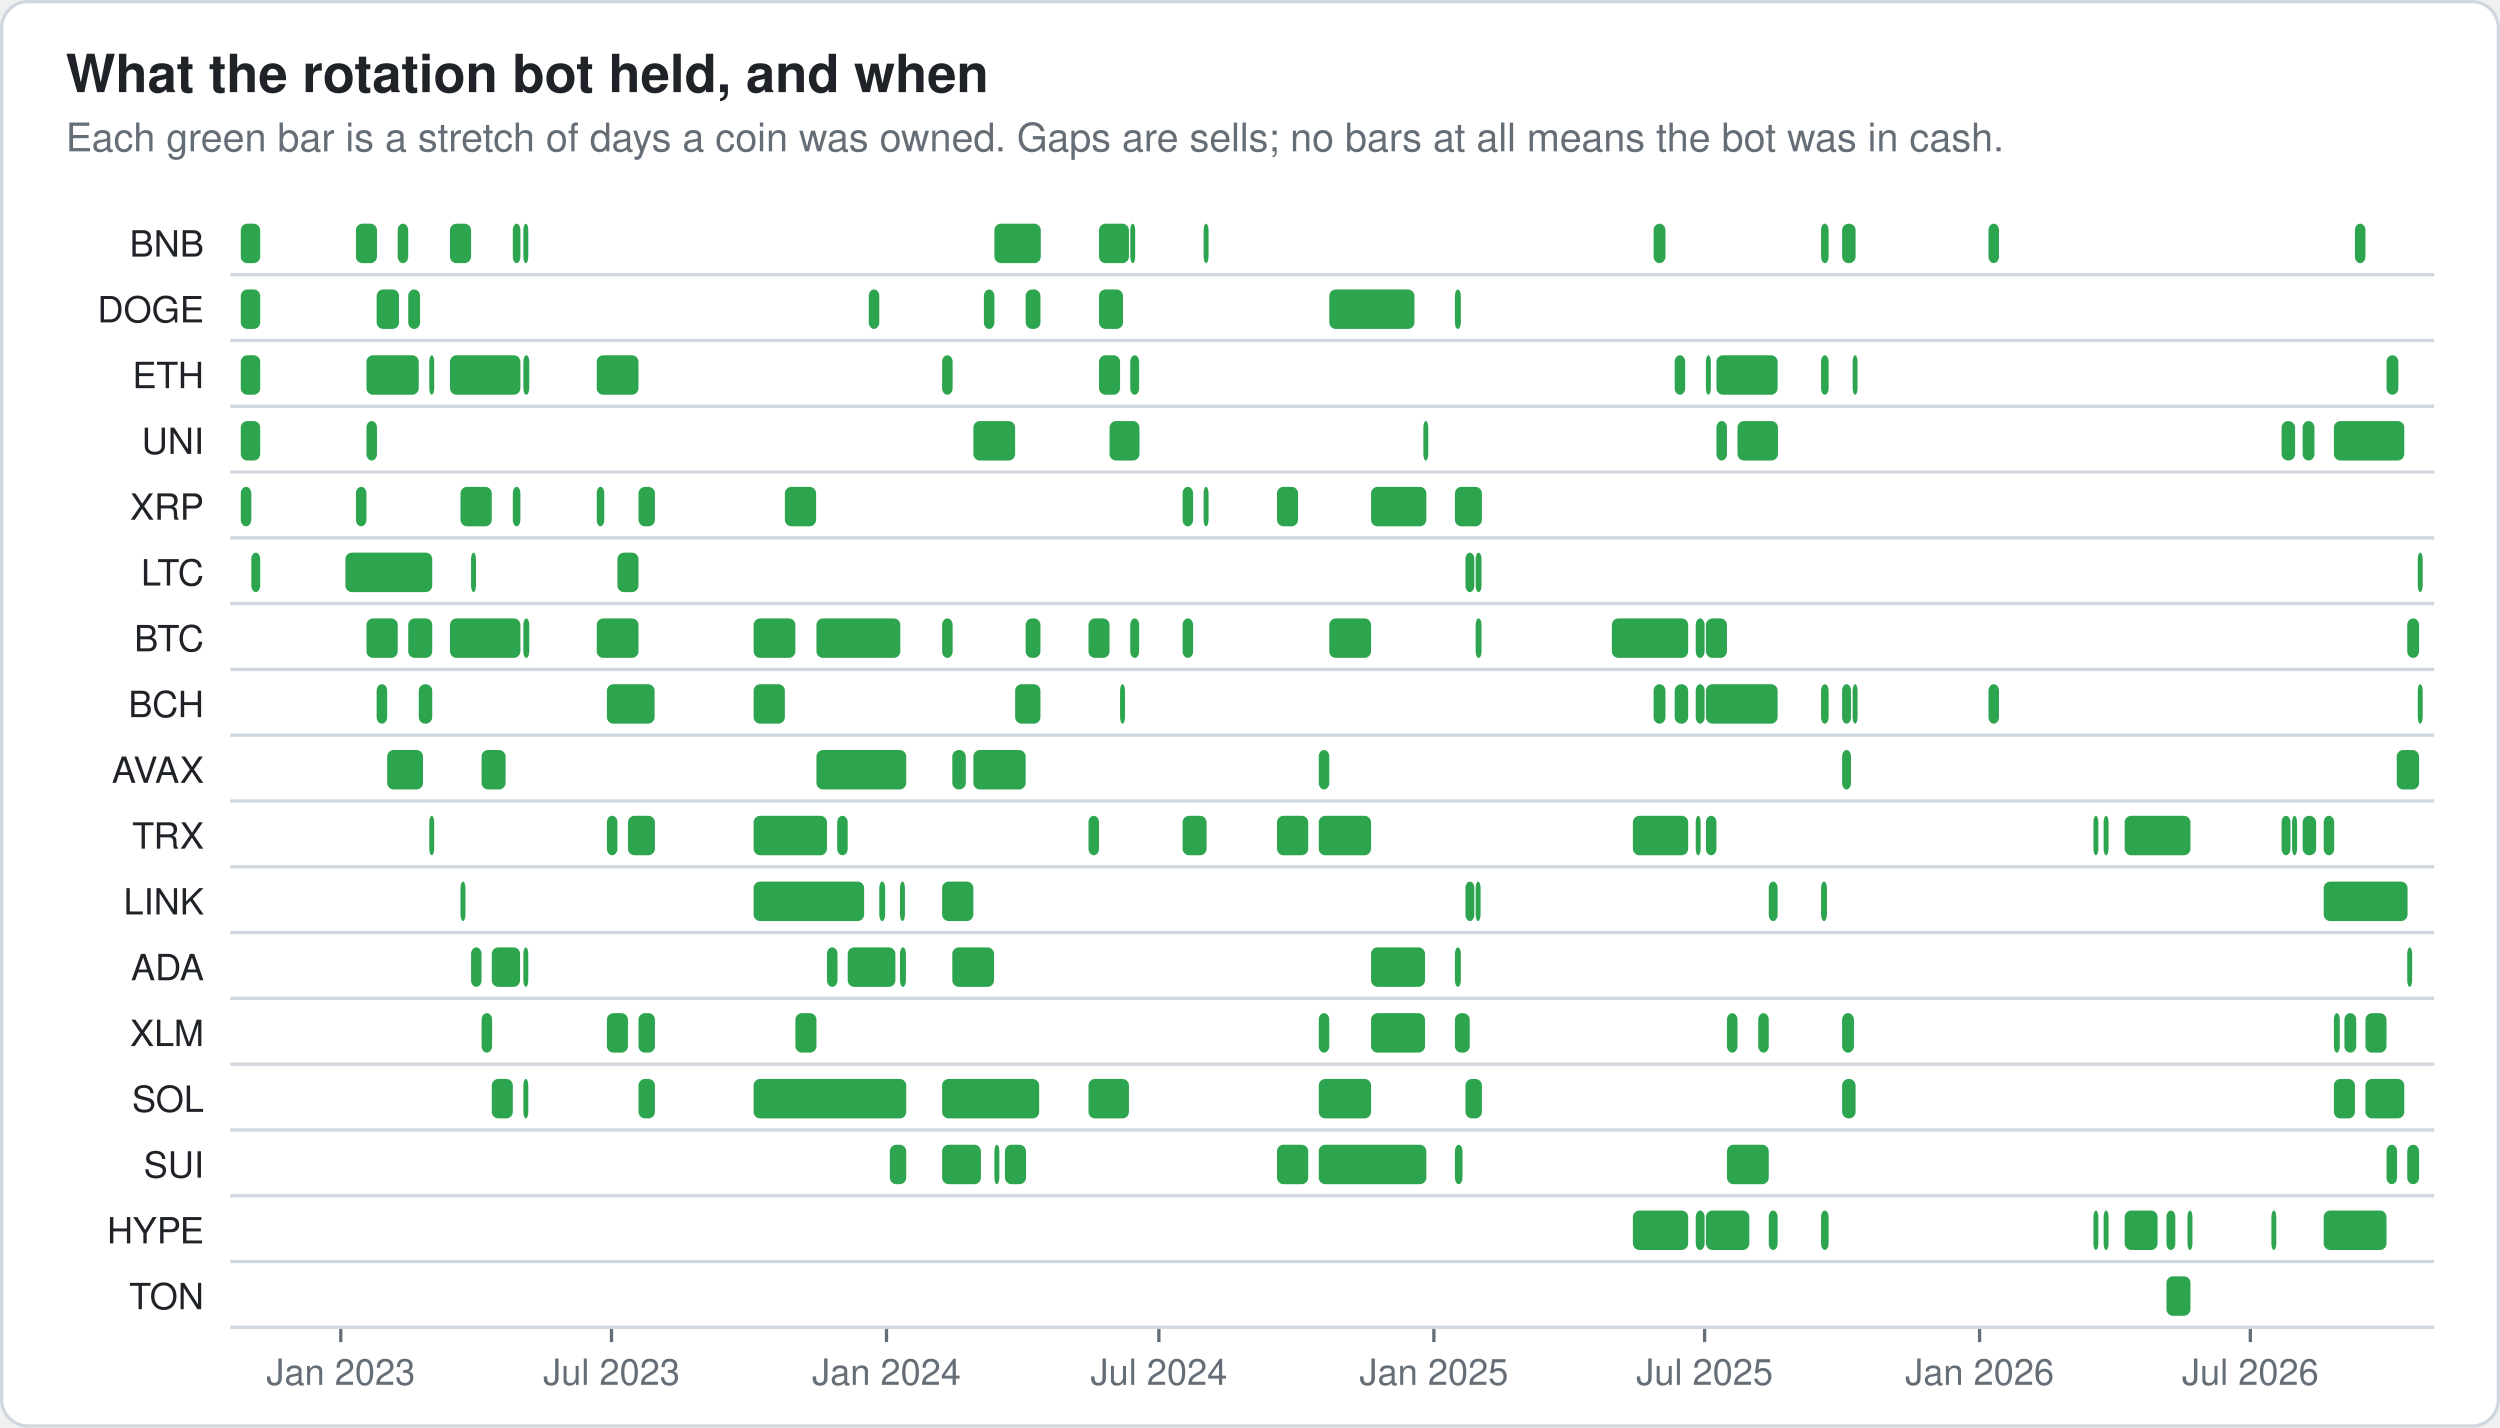
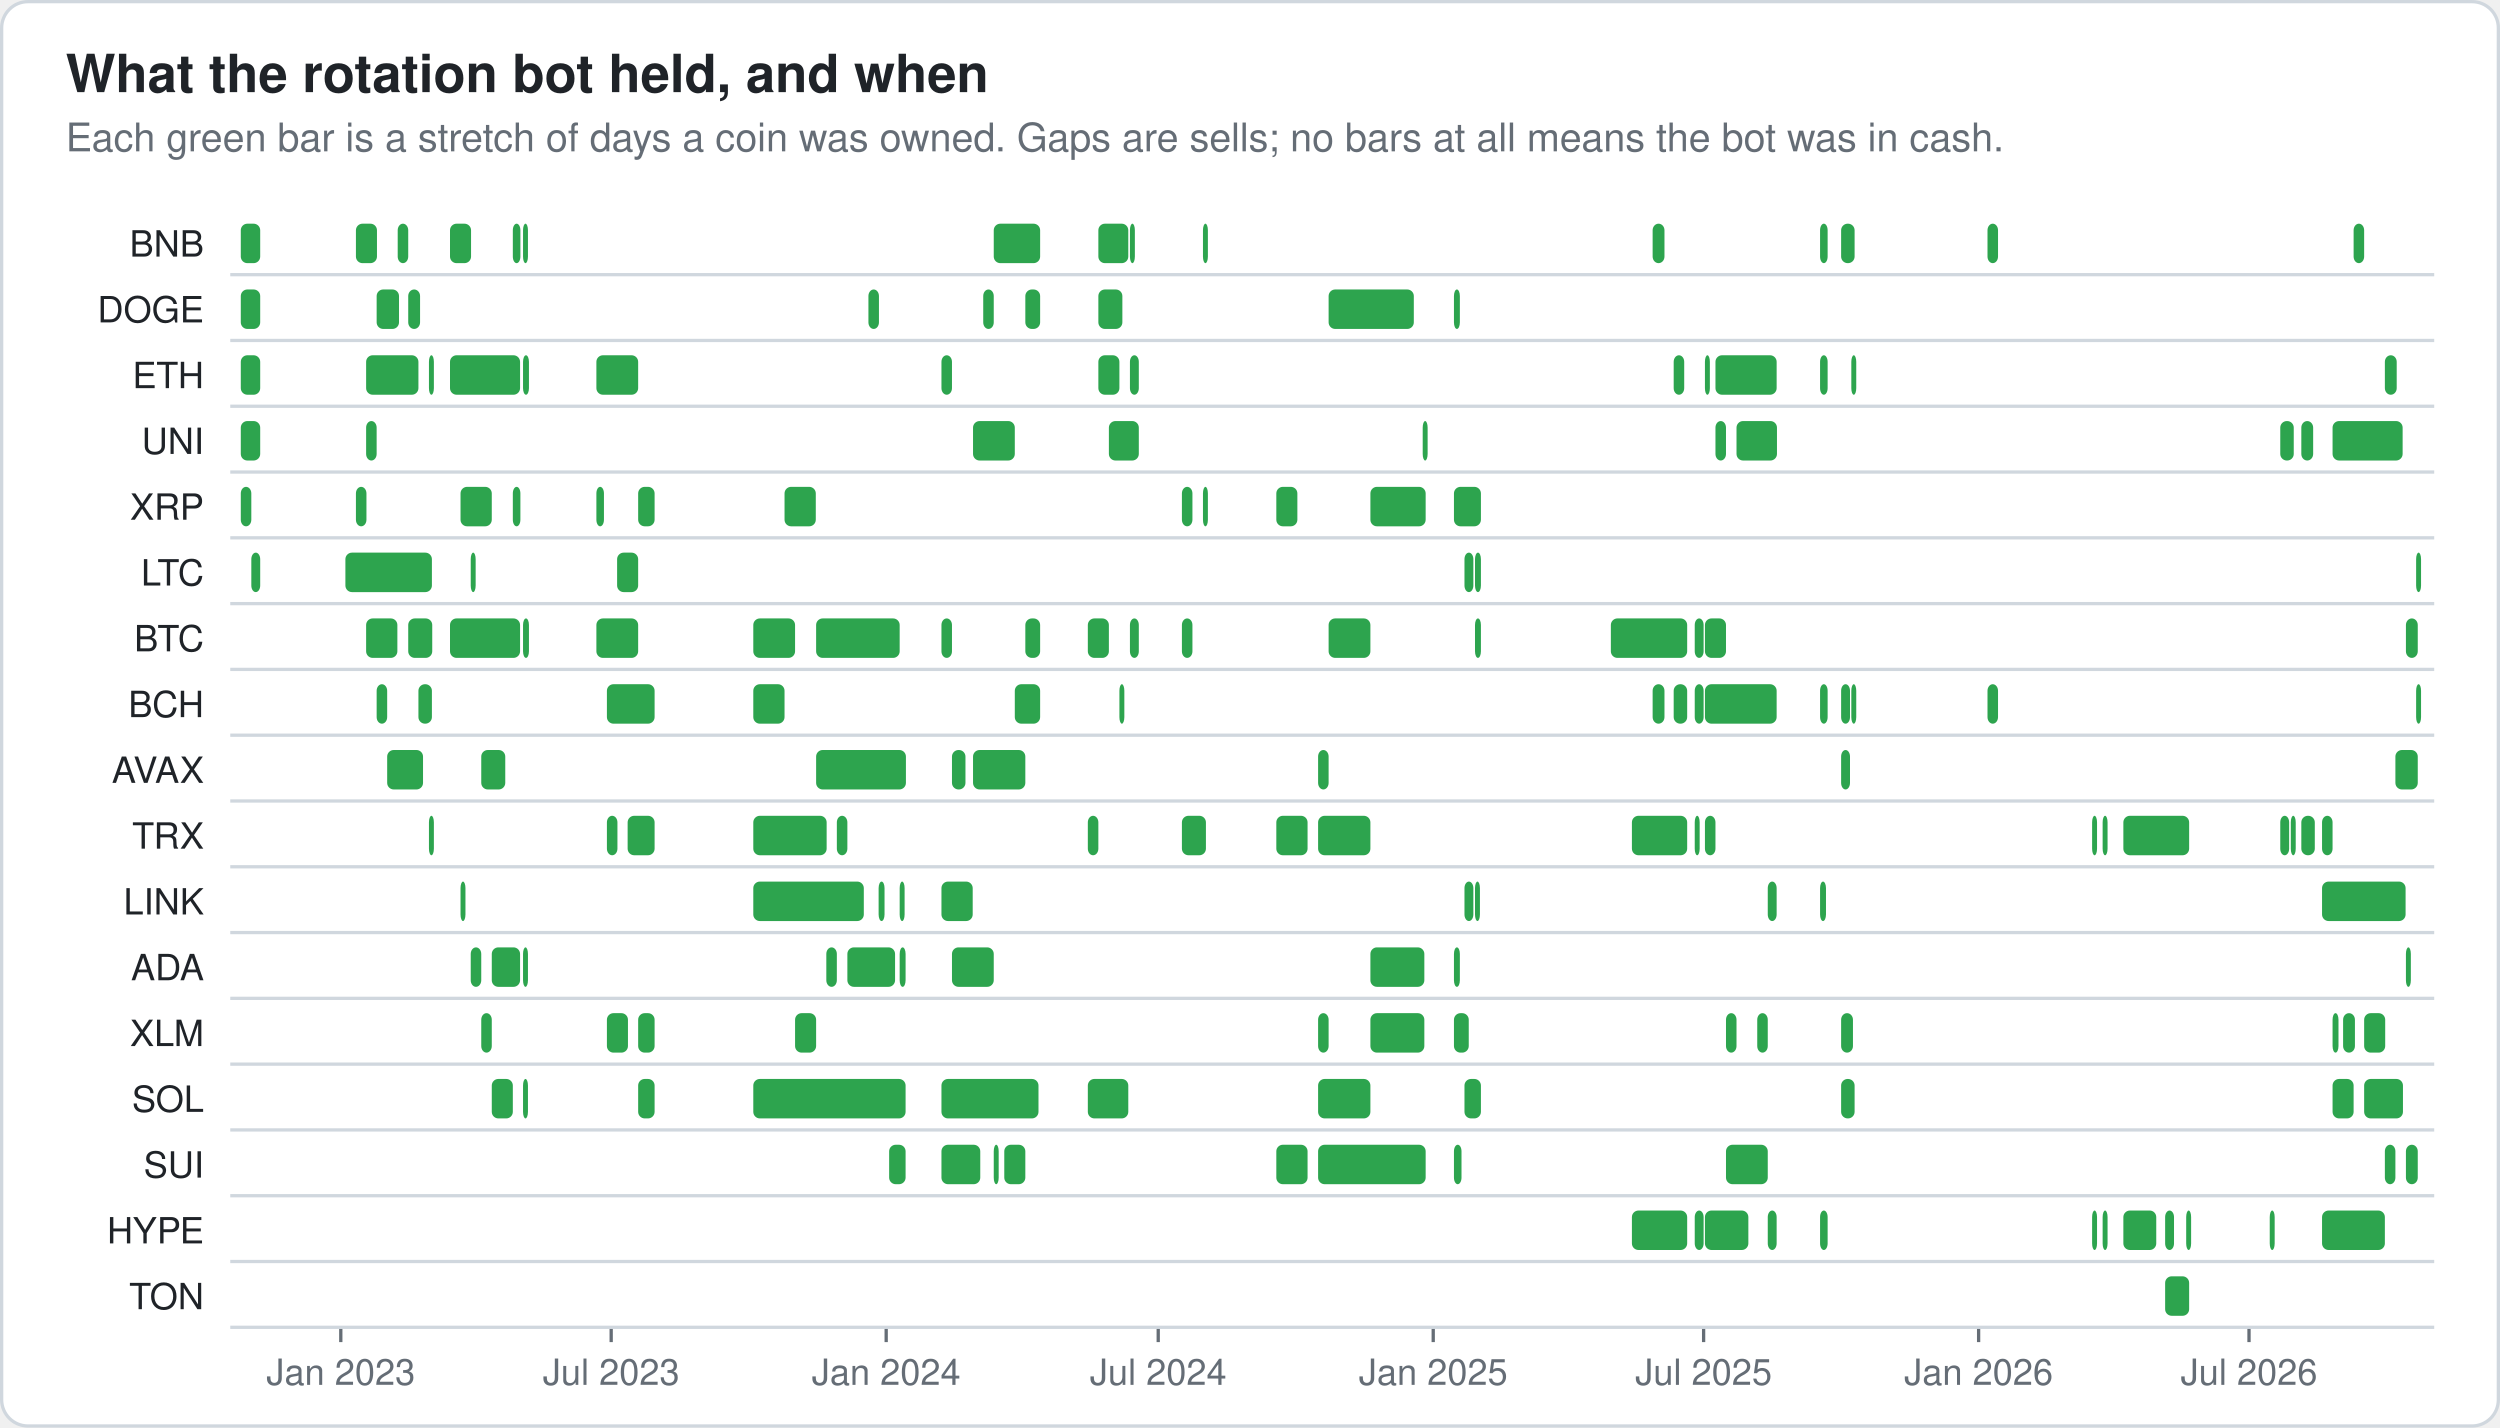
<svg xmlns="http://www.w3.org/2000/svg" width="760" height="434" viewBox="0 0 760 434" font-family="Helvetica, Arial, sans-serif">
  <rect x="0.5" y="0.5" width="759" height="433" rx="8" fill="#ffffff" stroke="#d0d7de" />
  <text x="20" y="28" font-size="16" font-weight="bold" fill="#1f2328">What the rotation bot held, and when</text>
  <text x="20" y="46" font-size="12" fill="#656d76">Each green bar is a stretch of days a coin was owned. Gaps are sells; no bars at all means the bot was in cash.</text>
  <text x="62" y="78" font-size="11" text-anchor="end" fill="#1f2328">BNB</text>
  <line x1="70" y1="83.5" x2="740" y2="83.5" stroke="#d0d7de" />
  <rect x="73.2" y="68" width="5.9" height="12" rx="2" fill="#2da44e" />
  <rect x="108.2" y="68" width="6.4" height="12" rx="2" fill="#2da44e" />
  <rect x="120.9" y="68" width="3.2" height="12" rx="2" fill="#2da44e" />
  <rect x="136.8" y="68" width="6.4" height="12" rx="2" fill="#2da44e" />
  <rect x="155.9" y="68" width="2.3" height="12" rx="2" fill="#2da44e" />
-   <rect x="159.1" y="68" width="1.5" height="12" rx="2" fill="#2da44e" />
-   <rect x="302.3" y="68" width="14.1" height="12" rx="2" fill="#2da44e" />
-   <rect x="334.1" y="68" width="9.1" height="12" rx="2" fill="#2da44e" />
-   <rect x="343.6" y="68" width="1.5" height="12" rx="2" fill="#2da44e" />
-   <rect x="365.9" y="68" width="1.5" height="12" rx="2" fill="#2da44e" />
-   <rect x="502.7" y="68" width="3.6" height="12" rx="2" fill="#2da44e" />
-   <rect x="553.6" y="68" width="2.3" height="12" rx="2" fill="#2da44e" />
-   <rect x="560.0" y="68" width="4.1" height="12" rx="2" fill="#2da44e" />
-   <rect x="604.5" y="68" width="3.2" height="12" rx="2" fill="#2da44e" />
-   <rect x="715.9" y="68" width="3.2" height="12" rx="2" fill="#2da44e" />
+   <rect x="159.0" y="68" width="1.5" height="12" rx="2" fill="#2da44e" />
+   <rect x="302.1" y="68" width="14.1" height="12" rx="2" fill="#2da44e" />
+   <rect x="333.9" y="68" width="9.1" height="12" rx="2" fill="#2da44e" />
+   <rect x="343.5" y="68" width="1.5" height="12" rx="2" fill="#2da44e" />
+   <rect x="365.7" y="68" width="1.5" height="12" rx="2" fill="#2da44e" />
+   <rect x="502.4" y="68" width="3.6" height="12" rx="2" fill="#2da44e" />
+   <rect x="553.3" y="68" width="2.3" height="12" rx="2" fill="#2da44e" />
+   <rect x="559.7" y="68" width="4.1" height="12" rx="2" fill="#2da44e" />
+   <rect x="604.2" y="68" width="3.2" height="12" rx="2" fill="#2da44e" />
+   <rect x="715.5" y="68" width="3.2" height="12" rx="2" fill="#2da44e" />
  <text x="62" y="98" font-size="11" text-anchor="end" fill="#1f2328">DOGE</text>
  <line x1="70" y1="103.5" x2="740" y2="103.5" stroke="#d0d7de" />
  <rect x="73.2" y="88" width="5.9" height="12" rx="2" fill="#2da44e" />
  <rect x="114.5" y="88" width="6.8" height="12" rx="2" fill="#2da44e" />
  <rect x="124.1" y="88" width="3.6" height="12" rx="2" fill="#2da44e" />
-   <rect x="264.1" y="88" width="3.2" height="12" rx="2" fill="#2da44e" />
-   <rect x="299.1" y="88" width="3.2" height="12" rx="2" fill="#2da44e" />
-   <rect x="311.8" y="88" width="4.5" height="12" rx="2" fill="#2da44e" />
-   <rect x="334.1" y="88" width="7.3" height="12" rx="2" fill="#2da44e" />
-   <rect x="404.1" y="88" width="25.9" height="12" rx="2" fill="#2da44e" />
-   <rect x="442.3" y="88" width="1.8" height="12" rx="2" fill="#2da44e" />
+   <rect x="264.0" y="88" width="3.2" height="12" rx="2" fill="#2da44e" />
+   <rect x="298.9" y="88" width="3.2" height="12" rx="2" fill="#2da44e" />
+   <rect x="311.7" y="88" width="4.5" height="12" rx="2" fill="#2da44e" />
+   <rect x="333.9" y="88" width="7.3" height="12" rx="2" fill="#2da44e" />
+   <rect x="403.9" y="88" width="25.9" height="12" rx="2" fill="#2da44e" />
+   <rect x="442.0" y="88" width="1.8" height="12" rx="2" fill="#2da44e" />
  <text x="62" y="118" font-size="11" text-anchor="end" fill="#1f2328">ETH</text>
  <line x1="70" y1="123.5" x2="740" y2="123.5" stroke="#d0d7de" />
  <rect x="73.2" y="108" width="5.9" height="12" rx="2" fill="#2da44e" />
-   <rect x="111.4" y="108" width="15.9" height="12" rx="2" fill="#2da44e" />
-   <rect x="130.5" y="108" width="1.5" height="12" rx="2" fill="#2da44e" />
-   <rect x="136.8" y="108" width="21.4" height="12" rx="2" fill="#2da44e" />
-   <rect x="159.1" y="108" width="1.8" height="12" rx="2" fill="#2da44e" />
-   <rect x="181.4" y="108" width="12.7" height="12" rx="2" fill="#2da44e" />
-   <rect x="286.4" y="108" width="3.2" height="12" rx="2" fill="#2da44e" />
-   <rect x="334.1" y="108" width="6.4" height="12" rx="2" fill="#2da44e" />
-   <rect x="343.6" y="108" width="2.7" height="12" rx="2" fill="#2da44e" />
-   <rect x="509.1" y="108" width="3.2" height="12" rx="2" fill="#2da44e" />
-   <rect x="518.6" y="108" width="1.5" height="12" rx="2" fill="#2da44e" />
-   <rect x="521.8" y="108" width="18.6" height="12" rx="2" fill="#2da44e" />
-   <rect x="553.6" y="108" width="2.3" height="12" rx="2" fill="#2da44e" />
-   <rect x="563.2" y="108" width="1.5" height="12" rx="2" fill="#2da44e" />
-   <rect x="725.5" y="108" width="3.6" height="12" rx="2" fill="#2da44e" />
+   <rect x="111.3" y="108" width="15.9" height="12" rx="2" fill="#2da44e" />
+   <rect x="130.4" y="108" width="1.5" height="12" rx="2" fill="#2da44e" />
+   <rect x="136.8" y="108" width="21.3" height="12" rx="2" fill="#2da44e" />
+   <rect x="159.0" y="108" width="1.8" height="12" rx="2" fill="#2da44e" />
+   <rect x="181.3" y="108" width="12.7" height="12" rx="2" fill="#2da44e" />
+   <rect x="286.2" y="108" width="3.2" height="12" rx="2" fill="#2da44e" />
+   <rect x="333.9" y="108" width="6.4" height="12" rx="2" fill="#2da44e" />
+   <rect x="343.5" y="108" width="2.7" height="12" rx="2" fill="#2da44e" />
+   <rect x="508.8" y="108" width="3.2" height="12" rx="2" fill="#2da44e" />
+   <rect x="518.3" y="108" width="1.5" height="12" rx="2" fill="#2da44e" />
+   <rect x="521.5" y="108" width="18.6" height="12" rx="2" fill="#2da44e" />
+   <rect x="553.3" y="108" width="2.3" height="12" rx="2" fill="#2da44e" />
+   <rect x="562.8" y="108" width="1.5" height="12" rx="2" fill="#2da44e" />
+   <rect x="725.0" y="108" width="3.6" height="12" rx="2" fill="#2da44e" />
  <text x="62" y="138" font-size="11" text-anchor="end" fill="#1f2328">UNI</text>
  <line x1="70" y1="143.5" x2="740" y2="143.5" stroke="#d0d7de" />
  <rect x="73.2" y="128" width="5.9" height="12" rx="2" fill="#2da44e" />
-   <rect x="111.4" y="128" width="3.2" height="12" rx="2" fill="#2da44e" />
-   <rect x="295.9" y="128" width="12.7" height="12" rx="2" fill="#2da44e" />
-   <rect x="337.3" y="128" width="9.1" height="12" rx="2" fill="#2da44e" />
-   <rect x="432.7" y="128" width="1.5" height="12" rx="2" fill="#2da44e" />
-   <rect x="521.8" y="128" width="3.2" height="12" rx="2" fill="#2da44e" />
-   <rect x="528.2" y="128" width="12.3" height="12" rx="2" fill="#2da44e" />
-   <rect x="693.6" y="128" width="4.1" height="12" rx="2" fill="#2da44e" />
-   <rect x="700.0" y="128" width="3.6" height="12" rx="2" fill="#2da44e" />
-   <rect x="709.5" y="128" width="21.4" height="12" rx="2" fill="#2da44e" />
+   <rect x="111.3" y="128" width="3.2" height="12" rx="2" fill="#2da44e" />
+   <rect x="295.8" y="128" width="12.7" height="12" rx="2" fill="#2da44e" />
+   <rect x="337.1" y="128" width="9.1" height="12" rx="2" fill="#2da44e" />
+   <rect x="432.5" y="128" width="1.5" height="12" rx="2" fill="#2da44e" />
+   <rect x="521.5" y="128" width="3.2" height="12" rx="2" fill="#2da44e" />
+   <rect x="527.9" y="128" width="12.3" height="12" rx="2" fill="#2da44e" />
+   <rect x="693.2" y="128" width="4.1" height="12" rx="2" fill="#2da44e" />
+   <rect x="699.6" y="128" width="3.6" height="12" rx="2" fill="#2da44e" />
+   <rect x="709.1" y="128" width="21.3" height="12" rx="2" fill="#2da44e" />
  <text x="62" y="158" font-size="11" text-anchor="end" fill="#1f2328">XRP</text>
  <line x1="70" y1="163.5" x2="740" y2="163.5" stroke="#d0d7de" />
  <rect x="73.2" y="148" width="3.2" height="12" rx="2" fill="#2da44e" />
  <rect x="108.2" y="148" width="3.2" height="12" rx="2" fill="#2da44e" />
  <rect x="140.0" y="148" width="9.5" height="12" rx="2" fill="#2da44e" />
  <rect x="155.9" y="148" width="2.3" height="12" rx="2" fill="#2da44e" />
-   <rect x="181.4" y="148" width="2.3" height="12" rx="2" fill="#2da44e" />
-   <rect x="194.1" y="148" width="5.0" height="12" rx="2" fill="#2da44e" />
-   <rect x="238.6" y="148" width="9.5" height="12" rx="2" fill="#2da44e" />
-   <rect x="359.5" y="148" width="3.2" height="12" rx="2" fill="#2da44e" />
-   <rect x="365.9" y="148" width="1.5" height="12" rx="2" fill="#2da44e" />
-   <rect x="388.2" y="148" width="6.4" height="12" rx="2" fill="#2da44e" />
-   <rect x="416.8" y="148" width="16.8" height="12" rx="2" fill="#2da44e" />
-   <rect x="442.3" y="148" width="8.2" height="12" rx="2" fill="#2da44e" />
+   <rect x="181.3" y="148" width="2.3" height="12" rx="2" fill="#2da44e" />
+   <rect x="194.0" y="148" width="5.0" height="12" rx="2" fill="#2da44e" />
+   <rect x="238.5" y="148" width="9.5" height="12" rx="2" fill="#2da44e" />
+   <rect x="359.3" y="148" width="3.2" height="12" rx="2" fill="#2da44e" />
+   <rect x="365.7" y="148" width="1.5" height="12" rx="2" fill="#2da44e" />
+   <rect x="388.0" y="148" width="6.4" height="12" rx="2" fill="#2da44e" />
+   <rect x="416.6" y="148" width="16.8" height="12" rx="2" fill="#2da44e" />
+   <rect x="442.0" y="148" width="8.2" height="12" rx="2" fill="#2da44e" />
  <text x="62" y="178" font-size="11" text-anchor="end" fill="#1f2328">LTC</text>
  <line x1="70" y1="183.5" x2="740" y2="183.5" stroke="#d0d7de" />
  <rect x="76.4" y="168" width="2.7" height="12" rx="2" fill="#2da44e" />
-   <rect x="105.0" y="168" width="26.4" height="12" rx="2" fill="#2da44e" />
-   <rect x="143.2" y="168" width="1.5" height="12" rx="2" fill="#2da44e" />
-   <rect x="187.7" y="168" width="6.4" height="12" rx="2" fill="#2da44e" />
-   <rect x="445.5" y="168" width="2.7" height="12" rx="2" fill="#2da44e" />
-   <rect x="448.6" y="168" width="1.8" height="12" rx="2" fill="#2da44e" />
-   <rect x="735.0" y="168" width="1.5" height="12" rx="2" fill="#2da44e" />
+   <rect x="105.0" y="168" width="26.3" height="12" rx="2" fill="#2da44e" />
+   <rect x="143.1" y="168" width="1.5" height="12" rx="2" fill="#2da44e" />
+   <rect x="187.6" y="168" width="6.4" height="12" rx="2" fill="#2da44e" />
+   <rect x="445.2" y="168" width="2.7" height="12" rx="2" fill="#2da44e" />
+   <rect x="448.4" y="168" width="1.8" height="12" rx="2" fill="#2da44e" />
+   <rect x="734.5" y="168" width="1.5" height="12" rx="2" fill="#2da44e" />
  <text x="62" y="198" font-size="11" text-anchor="end" fill="#1f2328">BTC</text>
  <line x1="70" y1="203.5" x2="740" y2="203.5" stroke="#d0d7de" />
-   <rect x="111.4" y="188" width="9.5" height="12" rx="2" fill="#2da44e" />
+   <rect x="111.3" y="188" width="9.5" height="12" rx="2" fill="#2da44e" />
  <rect x="124.1" y="188" width="7.3" height="12" rx="2" fill="#2da44e" />
-   <rect x="136.8" y="188" width="21.4" height="12" rx="2" fill="#2da44e" />
-   <rect x="159.1" y="188" width="1.8" height="12" rx="2" fill="#2da44e" />
-   <rect x="181.4" y="188" width="12.7" height="12" rx="2" fill="#2da44e" />
-   <rect x="229.1" y="188" width="12.7" height="12" rx="2" fill="#2da44e" />
-   <rect x="248.2" y="188" width="25.5" height="12" rx="2" fill="#2da44e" />
-   <rect x="286.4" y="188" width="3.2" height="12" rx="2" fill="#2da44e" />
-   <rect x="311.8" y="188" width="4.5" height="12" rx="2" fill="#2da44e" />
-   <rect x="330.9" y="188" width="6.4" height="12" rx="2" fill="#2da44e" />
-   <rect x="343.6" y="188" width="2.7" height="12" rx="2" fill="#2da44e" />
-   <rect x="359.5" y="188" width="3.2" height="12" rx="2" fill="#2da44e" />
-   <rect x="404.1" y="188" width="12.7" height="12" rx="2" fill="#2da44e" />
-   <rect x="448.6" y="188" width="1.8" height="12" rx="2" fill="#2da44e" />
-   <rect x="490.0" y="188" width="23.2" height="12" rx="2" fill="#2da44e" />
-   <rect x="515.5" y="188" width="2.7" height="12" rx="2" fill="#2da44e" />
-   <rect x="518.6" y="188" width="6.4" height="12" rx="2" fill="#2da44e" />
-   <rect x="731.8" y="188" width="3.6" height="12" rx="2" fill="#2da44e" />
+   <rect x="136.8" y="188" width="21.3" height="12" rx="2" fill="#2da44e" />
+   <rect x="159.0" y="188" width="1.8" height="12" rx="2" fill="#2da44e" />
+   <rect x="181.3" y="188" width="12.7" height="12" rx="2" fill="#2da44e" />
+   <rect x="229.0" y="188" width="12.7" height="12" rx="2" fill="#2da44e" />
+   <rect x="248.1" y="188" width="25.4" height="12" rx="2" fill="#2da44e" />
+   <rect x="286.2" y="188" width="3.2" height="12" rx="2" fill="#2da44e" />
+   <rect x="311.7" y="188" width="4.5" height="12" rx="2" fill="#2da44e" />
+   <rect x="330.7" y="188" width="6.4" height="12" rx="2" fill="#2da44e" />
+   <rect x="343.5" y="188" width="2.7" height="12" rx="2" fill="#2da44e" />
+   <rect x="359.3" y="188" width="3.2" height="12" rx="2" fill="#2da44e" />
+   <rect x="403.9" y="188" width="12.7" height="12" rx="2" fill="#2da44e" />
+   <rect x="448.4" y="188" width="1.8" height="12" rx="2" fill="#2da44e" />
+   <rect x="489.7" y="188" width="23.2" height="12" rx="2" fill="#2da44e" />
+   <rect x="515.2" y="188" width="2.7" height="12" rx="2" fill="#2da44e" />
+   <rect x="518.3" y="188" width="6.4" height="12" rx="2" fill="#2da44e" />
+   <rect x="731.4" y="188" width="3.6" height="12" rx="2" fill="#2da44e" />
  <text x="62" y="218" font-size="11" text-anchor="end" fill="#1f2328">BCH</text>
  <line x1="70" y1="223.5" x2="740" y2="223.5" stroke="#d0d7de" />
  <rect x="114.5" y="208" width="3.2" height="12" rx="2" fill="#2da44e" />
-   <rect x="127.3" y="208" width="4.1" height="12" rx="2" fill="#2da44e" />
+   <rect x="127.2" y="208" width="4.1" height="12" rx="2" fill="#2da44e" />
  <rect x="184.5" y="208" width="14.5" height="12" rx="2" fill="#2da44e" />
-   <rect x="229.1" y="208" width="9.5" height="12" rx="2" fill="#2da44e" />
-   <rect x="308.6" y="208" width="7.7" height="12" rx="2" fill="#2da44e" />
-   <rect x="340.5" y="208" width="1.5" height="12" rx="2" fill="#2da44e" />
-   <rect x="502.7" y="208" width="3.6" height="12" rx="2" fill="#2da44e" />
-   <rect x="509.1" y="208" width="4.1" height="12" rx="2" fill="#2da44e" />
-   <rect x="515.5" y="208" width="2.7" height="12" rx="2" fill="#2da44e" />
-   <rect x="518.6" y="208" width="21.8" height="12" rx="2" fill="#2da44e" />
-   <rect x="553.6" y="208" width="2.3" height="12" rx="2" fill="#2da44e" />
-   <rect x="560.0" y="208" width="2.7" height="12" rx="2" fill="#2da44e" />
-   <rect x="563.2" y="208" width="1.5" height="12" rx="2" fill="#2da44e" />
-   <rect x="604.5" y="208" width="3.2" height="12" rx="2" fill="#2da44e" />
-   <rect x="735.0" y="208" width="1.5" height="12" rx="2" fill="#2da44e" />
+   <rect x="229.0" y="208" width="9.5" height="12" rx="2" fill="#2da44e" />
+   <rect x="308.5" y="208" width="7.7" height="12" rx="2" fill="#2da44e" />
+   <rect x="340.3" y="208" width="1.5" height="12" rx="2" fill="#2da44e" />
+   <rect x="502.4" y="208" width="3.6" height="12" rx="2" fill="#2da44e" />
+   <rect x="508.8" y="208" width="4.1" height="12" rx="2" fill="#2da44e" />
+   <rect x="515.2" y="208" width="2.7" height="12" rx="2" fill="#2da44e" />
+   <rect x="518.3" y="208" width="21.8" height="12" rx="2" fill="#2da44e" />
+   <rect x="553.3" y="208" width="2.3" height="12" rx="2" fill="#2da44e" />
+   <rect x="559.7" y="208" width="2.7" height="12" rx="2" fill="#2da44e" />
+   <rect x="562.8" y="208" width="1.5" height="12" rx="2" fill="#2da44e" />
+   <rect x="604.2" y="208" width="3.2" height="12" rx="2" fill="#2da44e" />
+   <rect x="734.5" y="208" width="1.5" height="12" rx="2" fill="#2da44e" />
  <text x="62" y="238" font-size="11" text-anchor="end" fill="#1f2328">AVAX</text>
  <line x1="70" y1="243.5" x2="740" y2="243.5" stroke="#d0d7de" />
  <rect x="117.7" y="228" width="10.9" height="12" rx="2" fill="#2da44e" />
-   <rect x="146.4" y="228" width="7.3" height="12" rx="2" fill="#2da44e" />
-   <rect x="248.2" y="228" width="27.3" height="12" rx="2" fill="#2da44e" />
-   <rect x="289.5" y="228" width="4.1" height="12" rx="2" fill="#2da44e" />
-   <rect x="295.9" y="228" width="15.9" height="12" rx="2" fill="#2da44e" />
-   <rect x="400.9" y="228" width="3.2" height="12" rx="2" fill="#2da44e" />
-   <rect x="560.0" y="228" width="2.7" height="12" rx="2" fill="#2da44e" />
-   <rect x="728.6" y="228" width="6.8" height="12" rx="2" fill="#2da44e" />
+   <rect x="146.3" y="228" width="7.3" height="12" rx="2" fill="#2da44e" />
+   <rect x="248.1" y="228" width="27.3" height="12" rx="2" fill="#2da44e" />
+   <rect x="289.4" y="228" width="4.1" height="12" rx="2" fill="#2da44e" />
+   <rect x="295.8" y="228" width="15.9" height="12" rx="2" fill="#2da44e" />
+   <rect x="400.7" y="228" width="3.2" height="12" rx="2" fill="#2da44e" />
+   <rect x="559.7" y="228" width="2.7" height="12" rx="2" fill="#2da44e" />
+   <rect x="728.2" y="228" width="6.8" height="12" rx="2" fill="#2da44e" />
  <text x="62" y="258" font-size="11" text-anchor="end" fill="#1f2328">TRX</text>
  <line x1="70" y1="263.5" x2="740" y2="263.5" stroke="#d0d7de" />
-   <rect x="130.5" y="248" width="1.5" height="12" rx="2" fill="#2da44e" />
+   <rect x="130.4" y="248" width="1.5" height="12" rx="2" fill="#2da44e" />
  <rect x="184.5" y="248" width="3.2" height="12" rx="2" fill="#2da44e" />
-   <rect x="190.9" y="248" width="8.2" height="12" rx="2" fill="#2da44e" />
-   <rect x="229.1" y="248" width="22.3" height="12" rx="2" fill="#2da44e" />
-   <rect x="254.5" y="248" width="3.2" height="12" rx="2" fill="#2da44e" />
-   <rect x="330.9" y="248" width="3.2" height="12" rx="2" fill="#2da44e" />
-   <rect x="359.5" y="248" width="7.3" height="12" rx="2" fill="#2da44e" />
-   <rect x="388.2" y="248" width="9.5" height="12" rx="2" fill="#2da44e" />
-   <rect x="400.9" y="248" width="15.9" height="12" rx="2" fill="#2da44e" />
-   <rect x="496.4" y="248" width="16.8" height="12" rx="2" fill="#2da44e" />
-   <rect x="515.5" y="248" width="1.5" height="12" rx="2" fill="#2da44e" />
-   <rect x="518.6" y="248" width="3.2" height="12" rx="2" fill="#2da44e" />
-   <rect x="636.4" y="248" width="1.5" height="12" rx="2" fill="#2da44e" />
-   <rect x="639.5" y="248" width="1.5" height="12" rx="2" fill="#2da44e" />
-   <rect x="645.9" y="248" width="20.0" height="12" rx="2" fill="#2da44e" />
-   <rect x="693.6" y="248" width="2.7" height="12" rx="2" fill="#2da44e" />
-   <rect x="696.8" y="248" width="1.5" height="12" rx="2" fill="#2da44e" />
-   <rect x="700.0" y="248" width="4.1" height="12" rx="2" fill="#2da44e" />
-   <rect x="706.4" y="248" width="3.2" height="12" rx="2" fill="#2da44e" />
+   <rect x="190.8" y="248" width="8.2" height="12" rx="2" fill="#2da44e" />
+   <rect x="229.0" y="248" width="22.3" height="12" rx="2" fill="#2da44e" />
+   <rect x="254.4" y="248" width="3.2" height="12" rx="2" fill="#2da44e" />
+   <rect x="330.7" y="248" width="3.2" height="12" rx="2" fill="#2da44e" />
+   <rect x="359.3" y="248" width="7.3" height="12" rx="2" fill="#2da44e" />
+   <rect x="388.0" y="248" width="9.5" height="12" rx="2" fill="#2da44e" />
+   <rect x="400.7" y="248" width="15.9" height="12" rx="2" fill="#2da44e" />
+   <rect x="496.1" y="248" width="16.8" height="12" rx="2" fill="#2da44e" />
+   <rect x="515.2" y="248" width="1.5" height="12" rx="2" fill="#2da44e" />
+   <rect x="518.3" y="248" width="3.2" height="12" rx="2" fill="#2da44e" />
+   <rect x="636.0" y="248" width="1.5" height="12" rx="2" fill="#2da44e" />
+   <rect x="639.2" y="248" width="1.5" height="12" rx="2" fill="#2da44e" />
+   <rect x="645.5" y="248" width="20.0" height="12" rx="2" fill="#2da44e" />
+   <rect x="693.2" y="248" width="2.7" height="12" rx="2" fill="#2da44e" />
+   <rect x="696.4" y="248" width="1.5" height="12" rx="2" fill="#2da44e" />
+   <rect x="699.6" y="248" width="4.1" height="12" rx="2" fill="#2da44e" />
+   <rect x="705.9" y="248" width="3.2" height="12" rx="2" fill="#2da44e" />
  <text x="62" y="278" font-size="11" text-anchor="end" fill="#1f2328">LINK</text>
  <line x1="70" y1="283.5" x2="740" y2="283.5" stroke="#d0d7de" />
  <rect x="140.0" y="268" width="1.5" height="12" rx="2" fill="#2da44e" />
-   <rect x="229.1" y="268" width="33.6" height="12" rx="2" fill="#2da44e" />
-   <rect x="267.3" y="268" width="1.8" height="12" rx="2" fill="#2da44e" />
-   <rect x="273.6" y="268" width="1.5" height="12" rx="2" fill="#2da44e" />
-   <rect x="286.4" y="268" width="9.5" height="12" rx="2" fill="#2da44e" />
-   <rect x="445.5" y="268" width="2.7" height="12" rx="2" fill="#2da44e" />
-   <rect x="448.6" y="268" width="1.5" height="12" rx="2" fill="#2da44e" />
-   <rect x="537.7" y="268" width="2.7" height="12" rx="2" fill="#2da44e" />
-   <rect x="553.6" y="268" width="1.8" height="12" rx="2" fill="#2da44e" />
-   <rect x="706.4" y="268" width="25.5" height="12" rx="2" fill="#2da44e" />
+   <rect x="229.0" y="268" width="33.6" height="12" rx="2" fill="#2da44e" />
+   <rect x="267.1" y="268" width="1.8" height="12" rx="2" fill="#2da44e" />
+   <rect x="273.5" y="268" width="1.5" height="12" rx="2" fill="#2da44e" />
+   <rect x="286.2" y="268" width="9.5" height="12" rx="2" fill="#2da44e" />
+   <rect x="445.2" y="268" width="2.7" height="12" rx="2" fill="#2da44e" />
+   <rect x="448.4" y="268" width="1.5" height="12" rx="2" fill="#2da44e" />
+   <rect x="537.4" y="268" width="2.7" height="12" rx="2" fill="#2da44e" />
+   <rect x="553.3" y="268" width="1.8" height="12" rx="2" fill="#2da44e" />
+   <rect x="705.9" y="268" width="25.4" height="12" rx="2" fill="#2da44e" />
  <text x="62" y="298" font-size="11" text-anchor="end" fill="#1f2328">ADA</text>
  <line x1="70" y1="303.5" x2="740" y2="303.5" stroke="#d0d7de" />
-   <rect x="143.2" y="288" width="3.2" height="12" rx="2" fill="#2da44e" />
+   <rect x="143.1" y="288" width="3.2" height="12" rx="2" fill="#2da44e" />
  <rect x="149.5" y="288" width="8.6" height="12" rx="2" fill="#2da44e" />
-   <rect x="159.1" y="288" width="1.5" height="12" rx="2" fill="#2da44e" />
-   <rect x="251.4" y="288" width="3.2" height="12" rx="2" fill="#2da44e" />
-   <rect x="257.7" y="288" width="14.5" height="12" rx="2" fill="#2da44e" />
-   <rect x="273.6" y="288" width="1.8" height="12" rx="2" fill="#2da44e" />
-   <rect x="289.5" y="288" width="12.7" height="12" rx="2" fill="#2da44e" />
-   <rect x="416.8" y="288" width="16.4" height="12" rx="2" fill="#2da44e" />
-   <rect x="442.3" y="288" width="1.8" height="12" rx="2" fill="#2da44e" />
-   <rect x="731.8" y="288" width="1.5" height="12" rx="2" fill="#2da44e" />
+   <rect x="159.0" y="288" width="1.5" height="12" rx="2" fill="#2da44e" />
+   <rect x="251.2" y="288" width="3.2" height="12" rx="2" fill="#2da44e" />
+   <rect x="257.6" y="288" width="14.5" height="12" rx="2" fill="#2da44e" />
+   <rect x="273.5" y="288" width="1.8" height="12" rx="2" fill="#2da44e" />
+   <rect x="289.4" y="288" width="12.7" height="12" rx="2" fill="#2da44e" />
+   <rect x="416.6" y="288" width="16.4" height="12" rx="2" fill="#2da44e" />
+   <rect x="442.0" y="288" width="1.8" height="12" rx="2" fill="#2da44e" />
+   <rect x="731.4" y="288" width="1.5" height="12" rx="2" fill="#2da44e" />
  <text x="62" y="318" font-size="11" text-anchor="end" fill="#1f2328">XLM</text>
  <line x1="70" y1="323.5" x2="740" y2="323.5" stroke="#d0d7de" />
-   <rect x="146.4" y="308" width="3.2" height="12" rx="2" fill="#2da44e" />
+   <rect x="146.3" y="308" width="3.2" height="12" rx="2" fill="#2da44e" />
  <rect x="184.5" y="308" width="6.4" height="12" rx="2" fill="#2da44e" />
-   <rect x="194.1" y="308" width="5.0" height="12" rx="2" fill="#2da44e" />
-   <rect x="241.8" y="308" width="6.4" height="12" rx="2" fill="#2da44e" />
-   <rect x="400.9" y="308" width="3.2" height="12" rx="2" fill="#2da44e" />
-   <rect x="416.8" y="308" width="16.4" height="12" rx="2" fill="#2da44e" />
-   <rect x="442.3" y="308" width="4.5" height="12" rx="2" fill="#2da44e" />
-   <rect x="525.0" y="308" width="3.2" height="12" rx="2" fill="#2da44e" />
-   <rect x="534.5" y="308" width="3.2" height="12" rx="2" fill="#2da44e" />
-   <rect x="560.0" y="308" width="3.6" height="12" rx="2" fill="#2da44e" />
-   <rect x="709.5" y="308" width="1.8" height="12" rx="2" fill="#2da44e" />
-   <rect x="712.7" y="308" width="3.6" height="12" rx="2" fill="#2da44e" />
-   <rect x="719.1" y="308" width="6.4" height="12" rx="2" fill="#2da44e" />
+   <rect x="194.0" y="308" width="5.0" height="12" rx="2" fill="#2da44e" />
+   <rect x="241.7" y="308" width="6.4" height="12" rx="2" fill="#2da44e" />
+   <rect x="400.7" y="308" width="3.2" height="12" rx="2" fill="#2da44e" />
+   <rect x="416.6" y="308" width="16.4" height="12" rx="2" fill="#2da44e" />
+   <rect x="442.0" y="308" width="4.5" height="12" rx="2" fill="#2da44e" />
+   <rect x="524.7" y="308" width="3.2" height="12" rx="2" fill="#2da44e" />
+   <rect x="534.2" y="308" width="3.2" height="12" rx="2" fill="#2da44e" />
+   <rect x="559.7" y="308" width="3.6" height="12" rx="2" fill="#2da44e" />
+   <rect x="709.1" y="308" width="1.8" height="12" rx="2" fill="#2da44e" />
+   <rect x="712.3" y="308" width="3.6" height="12" rx="2" fill="#2da44e" />
+   <rect x="718.7" y="308" width="6.4" height="12" rx="2" fill="#2da44e" />
  <text x="62" y="338" font-size="11" text-anchor="end" fill="#1f2328">SOL</text>
  <line x1="70" y1="343.5" x2="740" y2="343.5" stroke="#d0d7de" />
  <rect x="149.5" y="328" width="6.4" height="12" rx="2" fill="#2da44e" />
-   <rect x="159.1" y="328" width="1.5" height="12" rx="2" fill="#2da44e" />
-   <rect x="194.1" y="328" width="5.0" height="12" rx="2" fill="#2da44e" />
-   <rect x="229.1" y="328" width="46.4" height="12" rx="2" fill="#2da44e" />
-   <rect x="286.4" y="328" width="29.5" height="12" rx="2" fill="#2da44e" />
-   <rect x="330.9" y="328" width="12.3" height="12" rx="2" fill="#2da44e" />
-   <rect x="400.9" y="328" width="15.9" height="12" rx="2" fill="#2da44e" />
-   <rect x="445.5" y="328" width="5.0" height="12" rx="2" fill="#2da44e" />
-   <rect x="560.0" y="328" width="4.1" height="12" rx="2" fill="#2da44e" />
-   <rect x="709.5" y="328" width="6.4" height="12" rx="2" fill="#2da44e" />
-   <rect x="719.1" y="328" width="11.8" height="12" rx="2" fill="#2da44e" />
+   <rect x="159.0" y="328" width="1.5" height="12" rx="2" fill="#2da44e" />
+   <rect x="194.0" y="328" width="5.0" height="12" rx="2" fill="#2da44e" />
+   <rect x="229.0" y="328" width="46.3" height="12" rx="2" fill="#2da44e" />
+   <rect x="286.2" y="328" width="29.5" height="12" rx="2" fill="#2da44e" />
+   <rect x="330.7" y="328" width="12.3" height="12" rx="2" fill="#2da44e" />
+   <rect x="400.7" y="328" width="15.9" height="12" rx="2" fill="#2da44e" />
+   <rect x="445.2" y="328" width="5.0" height="12" rx="2" fill="#2da44e" />
+   <rect x="559.7" y="328" width="4.1" height="12" rx="2" fill="#2da44e" />
+   <rect x="709.1" y="328" width="6.4" height="12" rx="2" fill="#2da44e" />
+   <rect x="718.7" y="328" width="11.8" height="12" rx="2" fill="#2da44e" />
  <text x="62" y="358" font-size="11" text-anchor="end" fill="#1f2328">SUI</text>
  <line x1="70" y1="363.5" x2="740" y2="363.5" stroke="#d0d7de" />
-   <rect x="270.5" y="348" width="5.0" height="12" rx="2" fill="#2da44e" />
-   <rect x="286.4" y="348" width="11.8" height="12" rx="2" fill="#2da44e" />
-   <rect x="302.3" y="348" width="1.5" height="12" rx="2" fill="#2da44e" />
-   <rect x="305.5" y="348" width="6.4" height="12" rx="2" fill="#2da44e" />
-   <rect x="388.2" y="348" width="9.5" height="12" rx="2" fill="#2da44e" />
-   <rect x="400.9" y="348" width="32.7" height="12" rx="2" fill="#2da44e" />
-   <rect x="442.3" y="348" width="2.3" height="12" rx="2" fill="#2da44e" />
-   <rect x="525.0" y="348" width="12.7" height="12" rx="2" fill="#2da44e" />
-   <rect x="725.5" y="348" width="3.2" height="12" rx="2" fill="#2da44e" />
-   <rect x="731.8" y="348" width="3.6" height="12" rx="2" fill="#2da44e" />
+   <rect x="270.3" y="348" width="5.0" height="12" rx="2" fill="#2da44e" />
+   <rect x="286.2" y="348" width="11.8" height="12" rx="2" fill="#2da44e" />
+   <rect x="302.1" y="348" width="1.5" height="12" rx="2" fill="#2da44e" />
+   <rect x="305.3" y="348" width="6.4" height="12" rx="2" fill="#2da44e" />
+   <rect x="388.0" y="348" width="9.5" height="12" rx="2" fill="#2da44e" />
+   <rect x="400.7" y="348" width="32.7" height="12" rx="2" fill="#2da44e" />
+   <rect x="442.0" y="348" width="2.3" height="12" rx="2" fill="#2da44e" />
+   <rect x="524.7" y="348" width="12.7" height="12" rx="2" fill="#2da44e" />
+   <rect x="725.0" y="348" width="3.2" height="12" rx="2" fill="#2da44e" />
+   <rect x="731.4" y="348" width="3.6" height="12" rx="2" fill="#2da44e" />
  <text x="62" y="378" font-size="11" text-anchor="end" fill="#1f2328">HYPE</text>
  <line x1="70" y1="383.5" x2="740" y2="383.5" stroke="#d0d7de" />
-   <rect x="496.4" y="368" width="16.8" height="12" rx="2" fill="#2da44e" />
-   <rect x="515.5" y="368" width="2.7" height="12" rx="2" fill="#2da44e" />
-   <rect x="518.6" y="368" width="13.2" height="12" rx="2" fill="#2da44e" />
-   <rect x="537.7" y="368" width="2.7" height="12" rx="2" fill="#2da44e" />
-   <rect x="553.6" y="368" width="2.3" height="12" rx="2" fill="#2da44e" />
-   <rect x="636.4" y="368" width="1.5" height="12" rx="2" fill="#2da44e" />
-   <rect x="639.5" y="368" width="1.5" height="12" rx="2" fill="#2da44e" />
-   <rect x="645.9" y="368" width="10.0" height="12" rx="2" fill="#2da44e" />
-   <rect x="658.6" y="368" width="2.7" height="12" rx="2" fill="#2da44e" />
-   <rect x="665.0" y="368" width="1.5" height="12" rx="2" fill="#2da44e" />
-   <rect x="690.5" y="368" width="1.5" height="12" rx="2" fill="#2da44e" />
-   <rect x="706.4" y="368" width="19.1" height="12" rx="2" fill="#2da44e" />
+   <rect x="496.1" y="368" width="16.8" height="12" rx="2" fill="#2da44e" />
+   <rect x="515.2" y="368" width="2.7" height="12" rx="2" fill="#2da44e" />
+   <rect x="518.3" y="368" width="13.2" height="12" rx="2" fill="#2da44e" />
+   <rect x="537.4" y="368" width="2.7" height="12" rx="2" fill="#2da44e" />
+   <rect x="553.3" y="368" width="2.3" height="12" rx="2" fill="#2da44e" />
+   <rect x="636.0" y="368" width="1.5" height="12" rx="2" fill="#2da44e" />
+   <rect x="639.2" y="368" width="1.5" height="12" rx="2" fill="#2da44e" />
+   <rect x="645.5" y="368" width="10.0" height="12" rx="2" fill="#2da44e" />
+   <rect x="658.2" y="368" width="2.7" height="12" rx="2" fill="#2da44e" />
+   <rect x="664.6" y="368" width="1.5" height="12" rx="2" fill="#2da44e" />
+   <rect x="690.0" y="368" width="1.5" height="12" rx="2" fill="#2da44e" />
+   <rect x="705.9" y="368" width="19.1" height="12" rx="2" fill="#2da44e" />
  <text x="62" y="398" font-size="11" text-anchor="end" fill="#1f2328">TON</text>
  <line x1="70" y1="403.5" x2="740" y2="403.5" stroke="#d0d7de" />
-   <rect x="658.6" y="388" width="7.3" height="12" rx="2" fill="#2da44e" />
+   <rect x="658.2" y="388" width="7.3" height="12" rx="2" fill="#2da44e" />
  <line x1="103.6" y1="404" x2="103.6" y2="408" stroke="#656d76" />
  <text x="103.6" y="421" font-size="11" text-anchor="middle" fill="#656d76">Jan 2023</text>
-   <line x1="185.9" y1="404" x2="185.9" y2="408" stroke="#656d76" />
-   <text x="185.9" y="421" font-size="11" text-anchor="middle" fill="#656d76">Jul 2023</text>
-   <line x1="269.5" y1="404" x2="269.5" y2="408" stroke="#656d76" />
-   <text x="269.5" y="421" font-size="11" text-anchor="middle" fill="#656d76">Jan 2024</text>
-   <line x1="352.3" y1="404" x2="352.3" y2="408" stroke="#656d76" />
-   <text x="352.3" y="421" font-size="11" text-anchor="middle" fill="#656d76">Jul 2024</text>
-   <line x1="435.9" y1="404" x2="435.9" y2="408" stroke="#656d76" />
-   <text x="435.9" y="421" font-size="11" text-anchor="middle" fill="#656d76">Jan 2025</text>
-   <line x1="518.2" y1="404" x2="518.2" y2="408" stroke="#656d76" />
-   <text x="518.2" y="421" font-size="11" text-anchor="middle" fill="#656d76">Jul 2025</text>
-   <line x1="601.8" y1="404" x2="601.8" y2="408" stroke="#656d76" />
-   <text x="601.8" y="421" font-size="11" text-anchor="middle" fill="#656d76">Jan 2026</text>
-   <line x1="684.1" y1="404" x2="684.1" y2="408" stroke="#656d76" />
-   <text x="684.1" y="421" font-size="11" text-anchor="middle" fill="#656d76">Jul 2026</text>
+   <line x1="185.8" y1="404" x2="185.8" y2="408" stroke="#656d76" />
+   <text x="185.8" y="421" font-size="11" text-anchor="middle" fill="#656d76">Jul 2023</text>
+   <line x1="269.4" y1="404" x2="269.4" y2="408" stroke="#656d76" />
+   <text x="269.4" y="421" font-size="11" text-anchor="middle" fill="#656d76">Jan 2024</text>
+   <line x1="352.1" y1="404" x2="352.1" y2="408" stroke="#656d76" />
+   <text x="352.1" y="421" font-size="11" text-anchor="middle" fill="#656d76">Jul 2024</text>
+   <line x1="435.7" y1="404" x2="435.7" y2="408" stroke="#656d76" />
+   <text x="435.7" y="421" font-size="11" text-anchor="middle" fill="#656d76">Jan 2025</text>
+   <line x1="517.9" y1="404" x2="517.9" y2="408" stroke="#656d76" />
+   <text x="517.9" y="421" font-size="11" text-anchor="middle" fill="#656d76">Jul 2025</text>
+   <line x1="601.5" y1="404" x2="601.5" y2="408" stroke="#656d76" />
+   <text x="601.5" y="421" font-size="11" text-anchor="middle" fill="#656d76">Jan 2026</text>
+   <line x1="683.7" y1="404" x2="683.7" y2="408" stroke="#656d76" />
+   <text x="683.7" y="421" font-size="11" text-anchor="middle" fill="#656d76">Jul 2026</text>
</svg>
